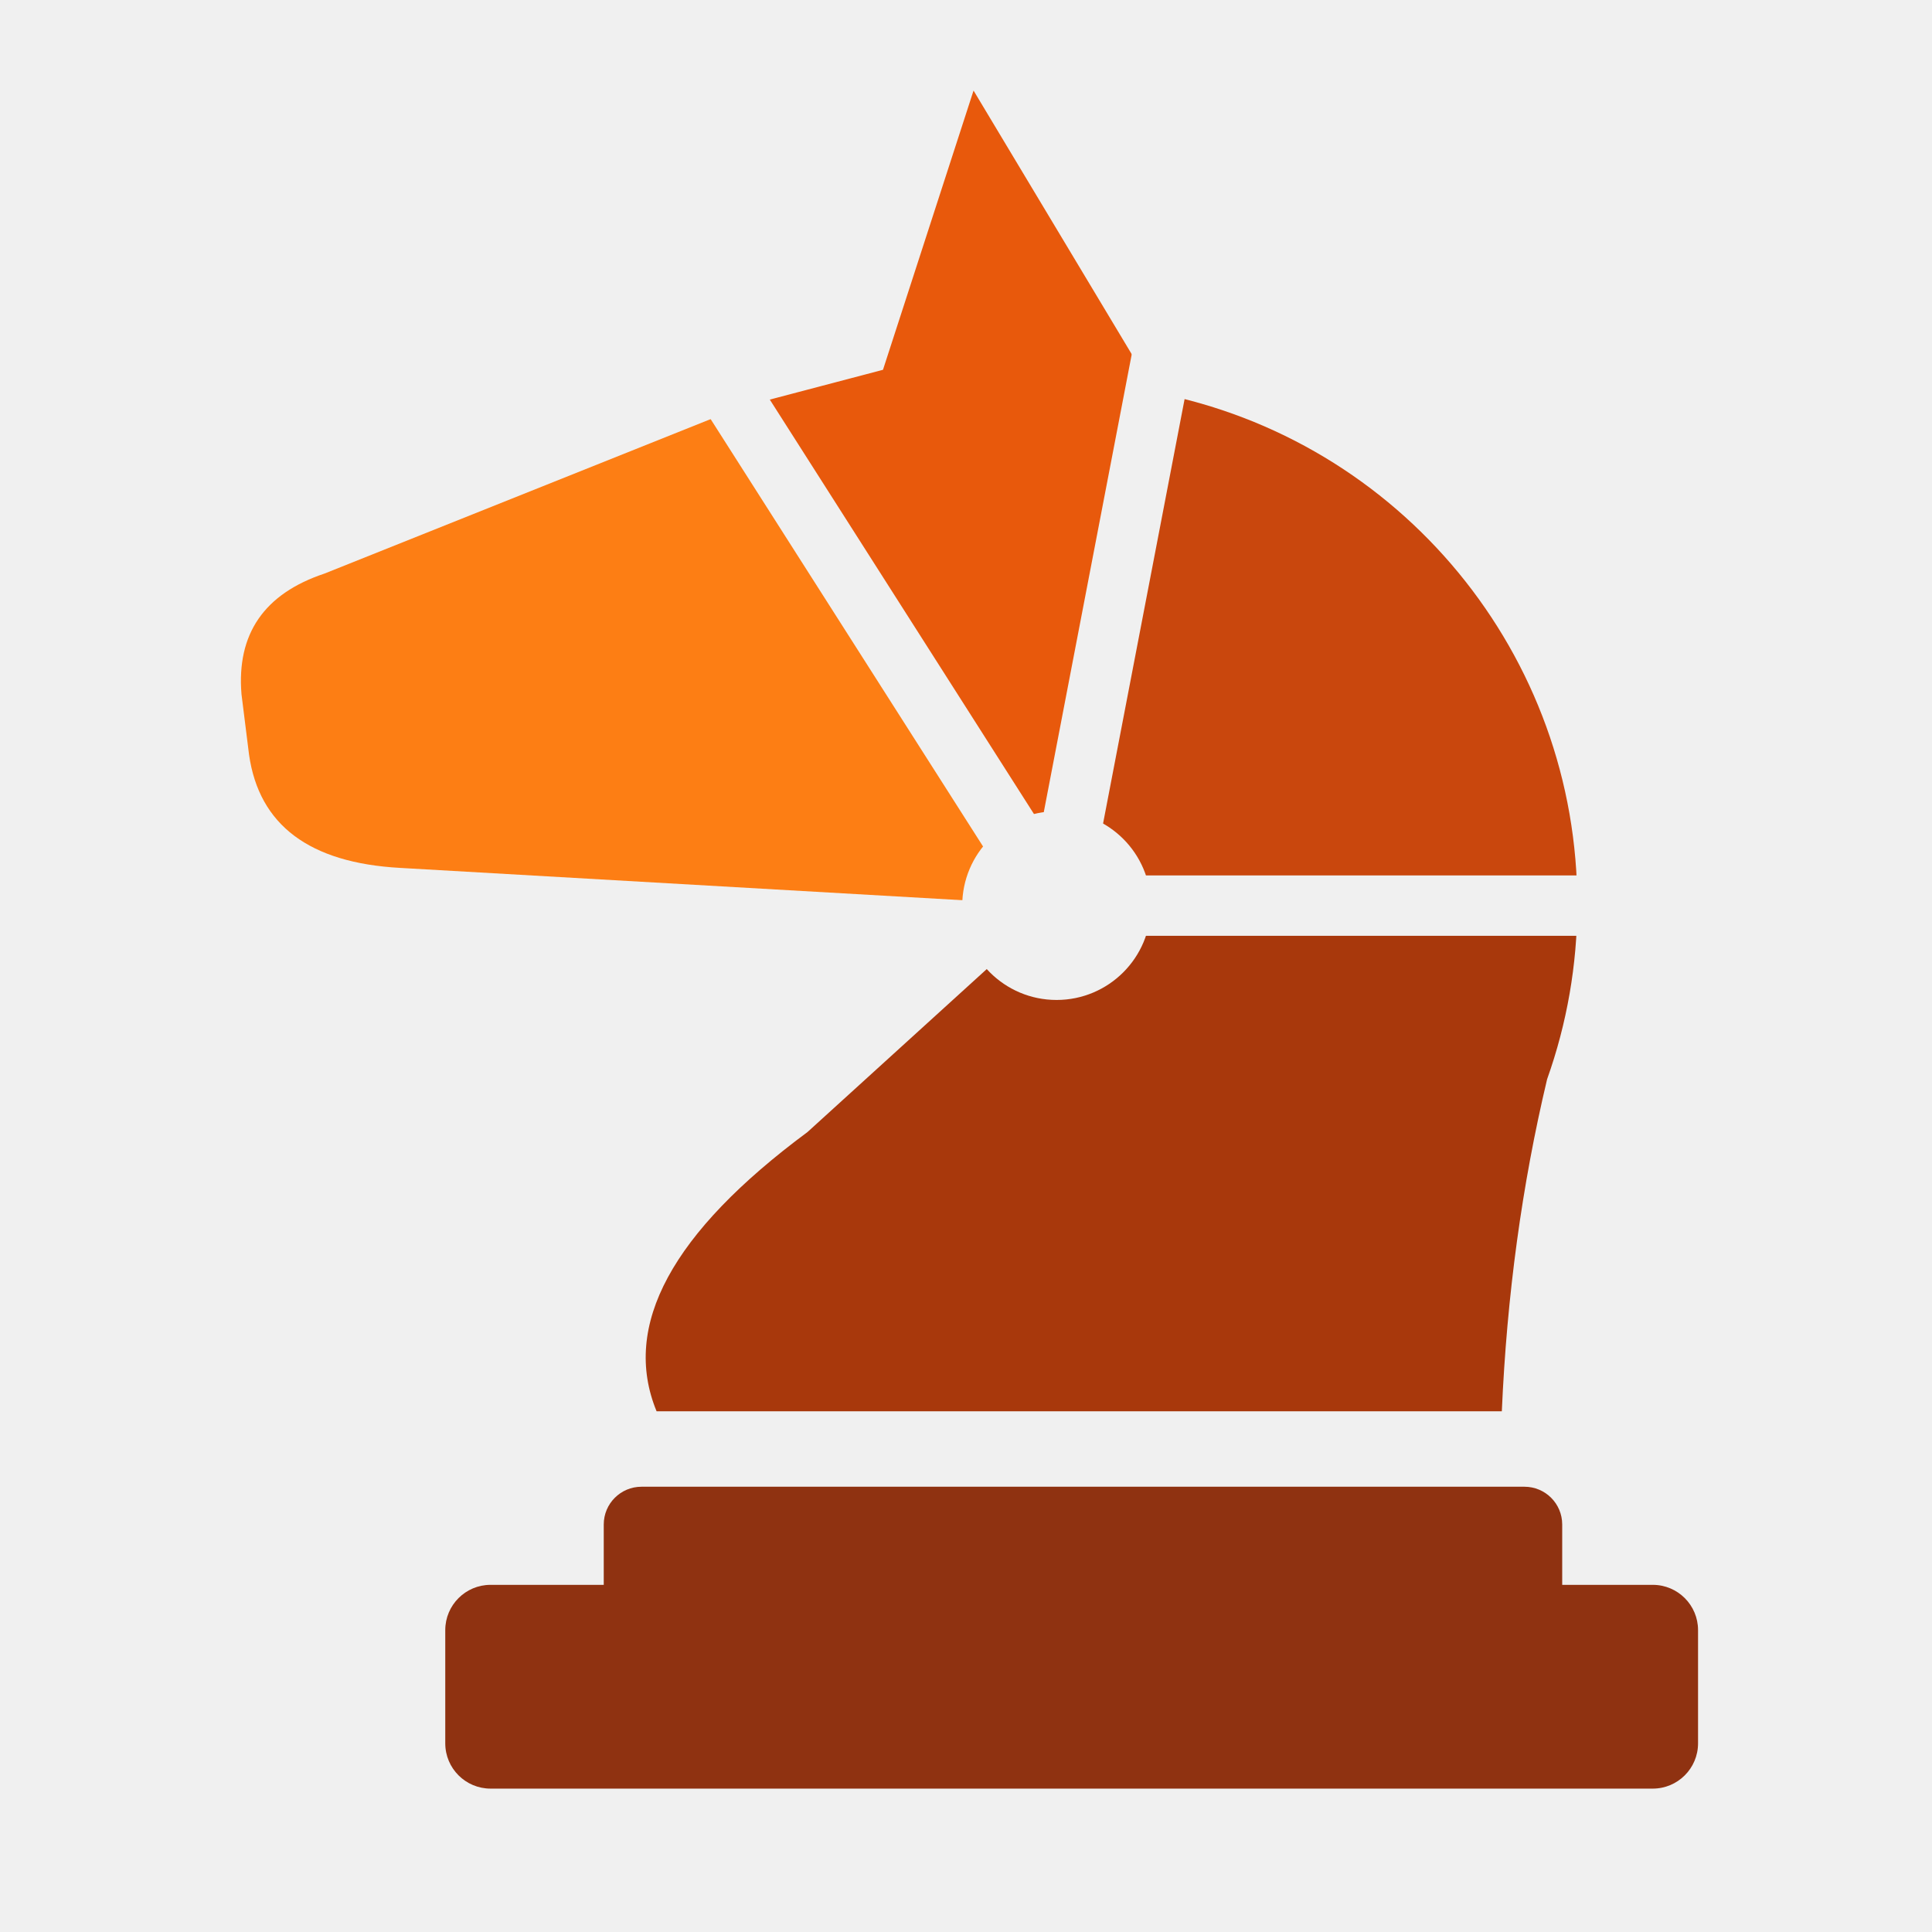
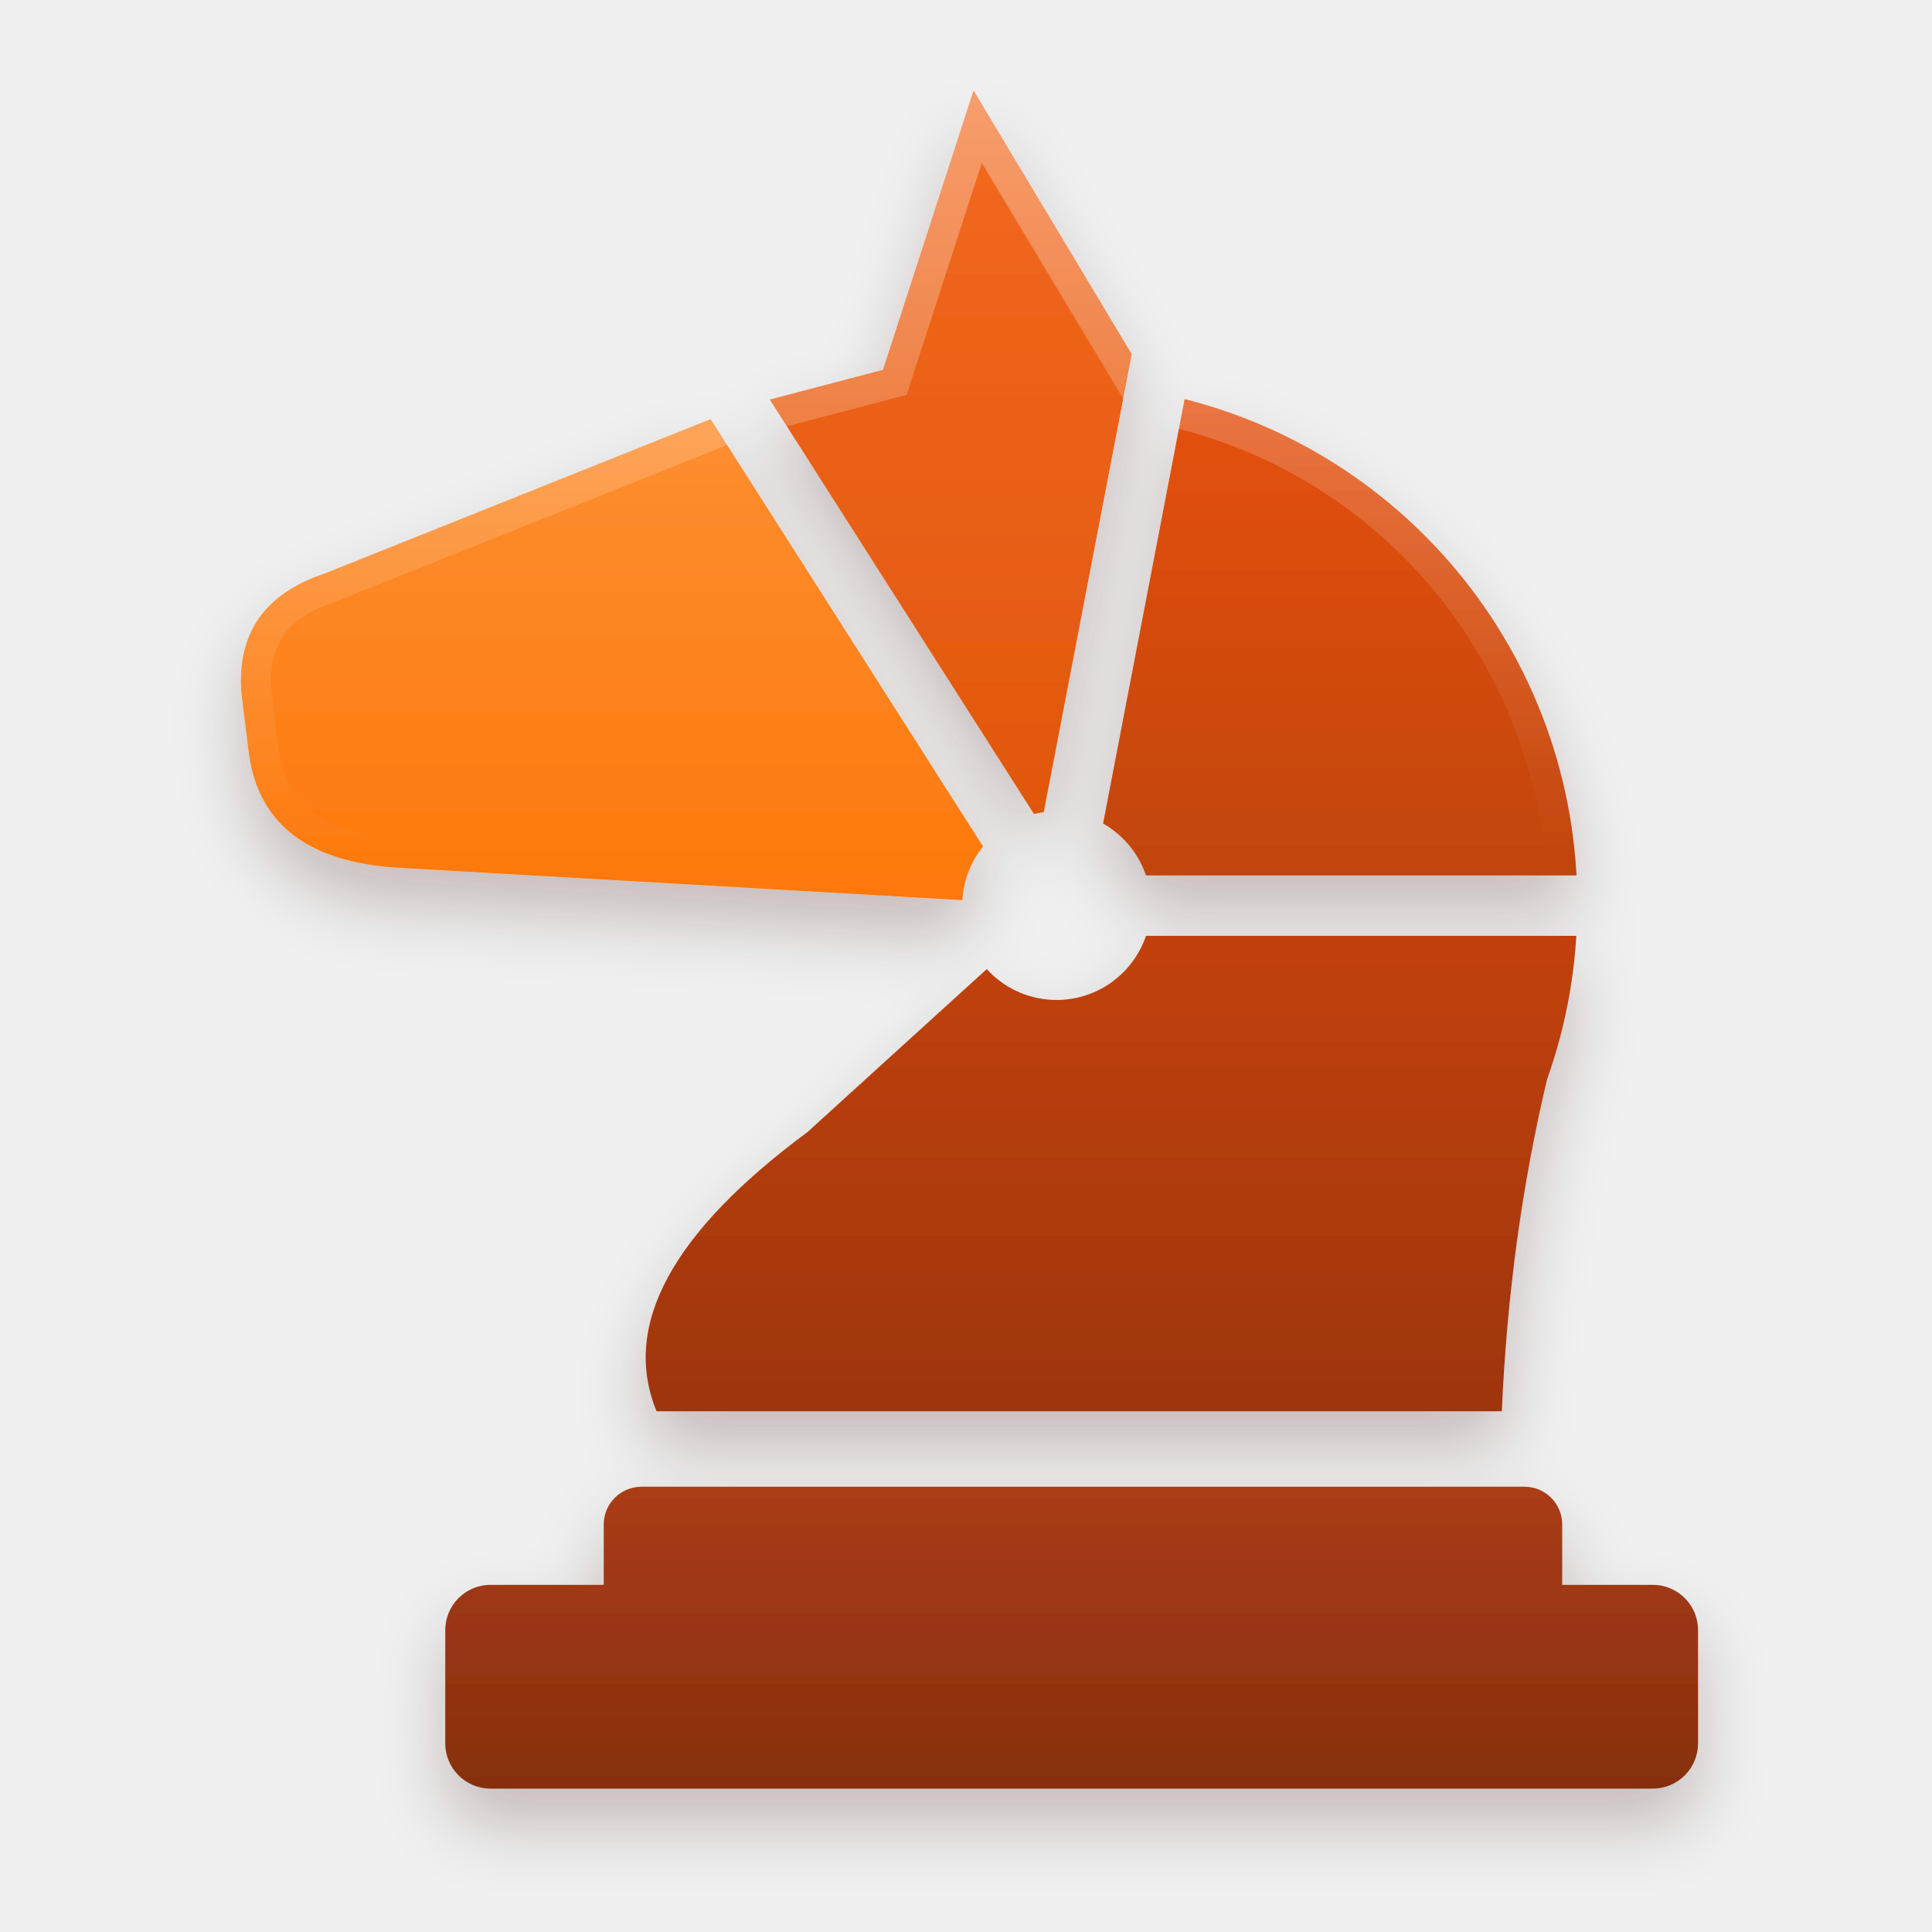
<svg xmlns="http://www.w3.org/2000/svg" viewBox="0 0 512 512" role="img" aria-labelledby="ai-vc-logo-title">
  <defs>
+     <style>
+       .shadow { flood-color: #371307; flood-opacity: 0.22; }
+       .hl-top { stop-opacity: 0.35; }
+       @media (prefers-color-scheme: dark) {
+         .shadow { flood-color: #000000; flood-opacity: 0.55; }
+         .hl-top { stop-opacity: 0.22; }
+       }
+     </style>
    <mask id="knight-cuts" maskUnits="userSpaceOnUse" x="0" y="0" width="512" height="512">
      <rect width="512" height="512" fill="#fff" />
      <g stroke="#000" stroke-width="16" stroke-linecap="round">
        <path d="M280 240 L171 69" />
        <path d="M280 240 L314 63" />
        <path d="M280 240 L470 240" />
      </g>
      <circle cx="280" cy="240" r="25" fill="#000" />
    </mask>
+     <linearGradient id="knight-shade-1" x1="0" y1="0" x2="0" y2="1">
+       <stop offset="0" stop-color="#fd8f32" />
+       <stop offset="1" stop-color="#fd780a" />
+     </linearGradient>
+     <linearGradient id="knight-shade-2" x1="0" y1="0" x2="0" y2="1">
+       <stop offset="0" stop-color="#f3691f" />
+       <stop offset="1" stop-color="#de550b" />
+     </linearGradient>
+     <linearGradient id="knight-shade-3" x1="0" y1="0" x2="0" y2="1">
+       <stop offset="0" stop-color="#e6510f" />
+       <stop offset="1" stop-color="#bf440c" />
+     </linearGradient>
+     <linearGradient id="knight-shade-4" x1="0" y1="0" x2="0" y2="1">
+       <stop offset="0" stop-color="#c5420e" />
+       <stop offset="1" stop-color="#9e350b" />
+     </linearGradient>
+     <linearGradient id="knight-shade-base" x1="0" y1="0" x2="0" y2="1">
+       <stop offset="0" stop-color="#aa3c14" />
+       <stop offset="1" stop-color="#862f10" />
+     </linearGradient>
+     <linearGradient id="knight-edge-head" gradientUnits="userSpaceOnUse" x1="0" y1="24" x2="0" y2="474">
+       <stop offset="0" stop-color="#fff" stop-opacity="0.35" class="hl-top" />
+       <stop offset="0.45" stop-color="#fff" stop-opacity="0" />
+     </linearGradient>
+     <clipPath id="knight-clip-head">
+       <path d="M106 230 Q70 228 66 200 L64 184 Q62 160 86 152 L196 108 L234 98 L258 24 L306 104 A138 138 0 0 1 418 240 A138 138 0 0 1 410 286 Q400 328 398 374 L174 374 Q160 340 214 300 L280 240 Z" />
+     </clipPath>
+     <filter id="knight-shadow" filterUnits="userSpaceOnUse" x="0" y="0" width="512" height="512" color-interpolation-filters="sRGB">
+       <feDropShadow dx="0" dy="9.6" stdDeviation="8.8" flood-color="#371307" flood-opacity="0.22" class="shadow" />
+     </filter>
  </defs>
-   <g mask="url(#knight-cuts)">
-     <path fill="#FD7E14" d="M280 240 L106 230 Q70 228 66 200 L64 184 Q62 160 86 152 L196 108 Z" />
-     <path fill="#E8590C" d="M280 240 L196 108 L234 98 L258 24 L306 104 Z" />
-     <path fill="#C9470D" d="M280 240 L306 104 A138 138 0 0 1 418 240 Z" />
-     <path fill="#A8380C" d="M280 240 L418 240 A138 138 0 0 1 410 286 Q400 328 398 374 L174 374 Q160 340 214 300 Z" />
+   <g filter="url(#knight-shadow)">
+     <g mask="url(#knight-cuts)">
+       <path fill="url(#knight-shade-1)" d="M280 240 L106 230 Q70 228 66 200 L64 184 Q62 160 86 152 L196 108 Z" />
+       <path fill="url(#knight-shade-2)" d="M280 240 L196 108 L234 98 L258 24 L306 104 Z" />
+       <path fill="url(#knight-shade-3)" d="M280 240 L306 104 A138 138 0 0 1 418 240 Z" />
+       <path fill="url(#knight-shade-4)" d="M280 240 L418 240 A138 138 0 0 1 410 286 Q400 328 398 374 L174 374 Q160 340 214 300 Z" />
+       <path fill="none" stroke="url(#knight-edge-head)" stroke-width="16" clip-path="url(#knight-clip-head)" d="M106 230 Q70 228 66 200 L64 184 Q62 160 86 152 L196 108 L234 98 L258 24 L306 104 A138 138 0 0 1 418 240 A138 138 0 0 1 410 286 Q400 328 398 374 L174 374 Q160 340 214 300 L280 240 Z" />
+     </g>
+     <path fill="url(#knight-shade-base)" d="M170 394 H404 A10 10 0 0 1 414 404 V420 H438 A12 12 0 0 1 450 432 V462 A12 12 0 0 1 438 474 H130 A12 12 0 0 1 118 462 V432 A12 12 0 0 1 130 420 H160 V404 A10 10 0 0 1 170 394 Z" />
  </g>
-   <path fill="#8F3211" d="M170 394 H404 A10 10 0 0 1 414 404 V420 H438 A12 12 0 0 1 450 432 V462 A12 12 0 0 1 438 474 H130 A12 12 0 0 1 118 462 V432 A12 12 0 0 1 130 420 H160 V404 A10 10 0 0 1 170 394 Z" />
</svg>
